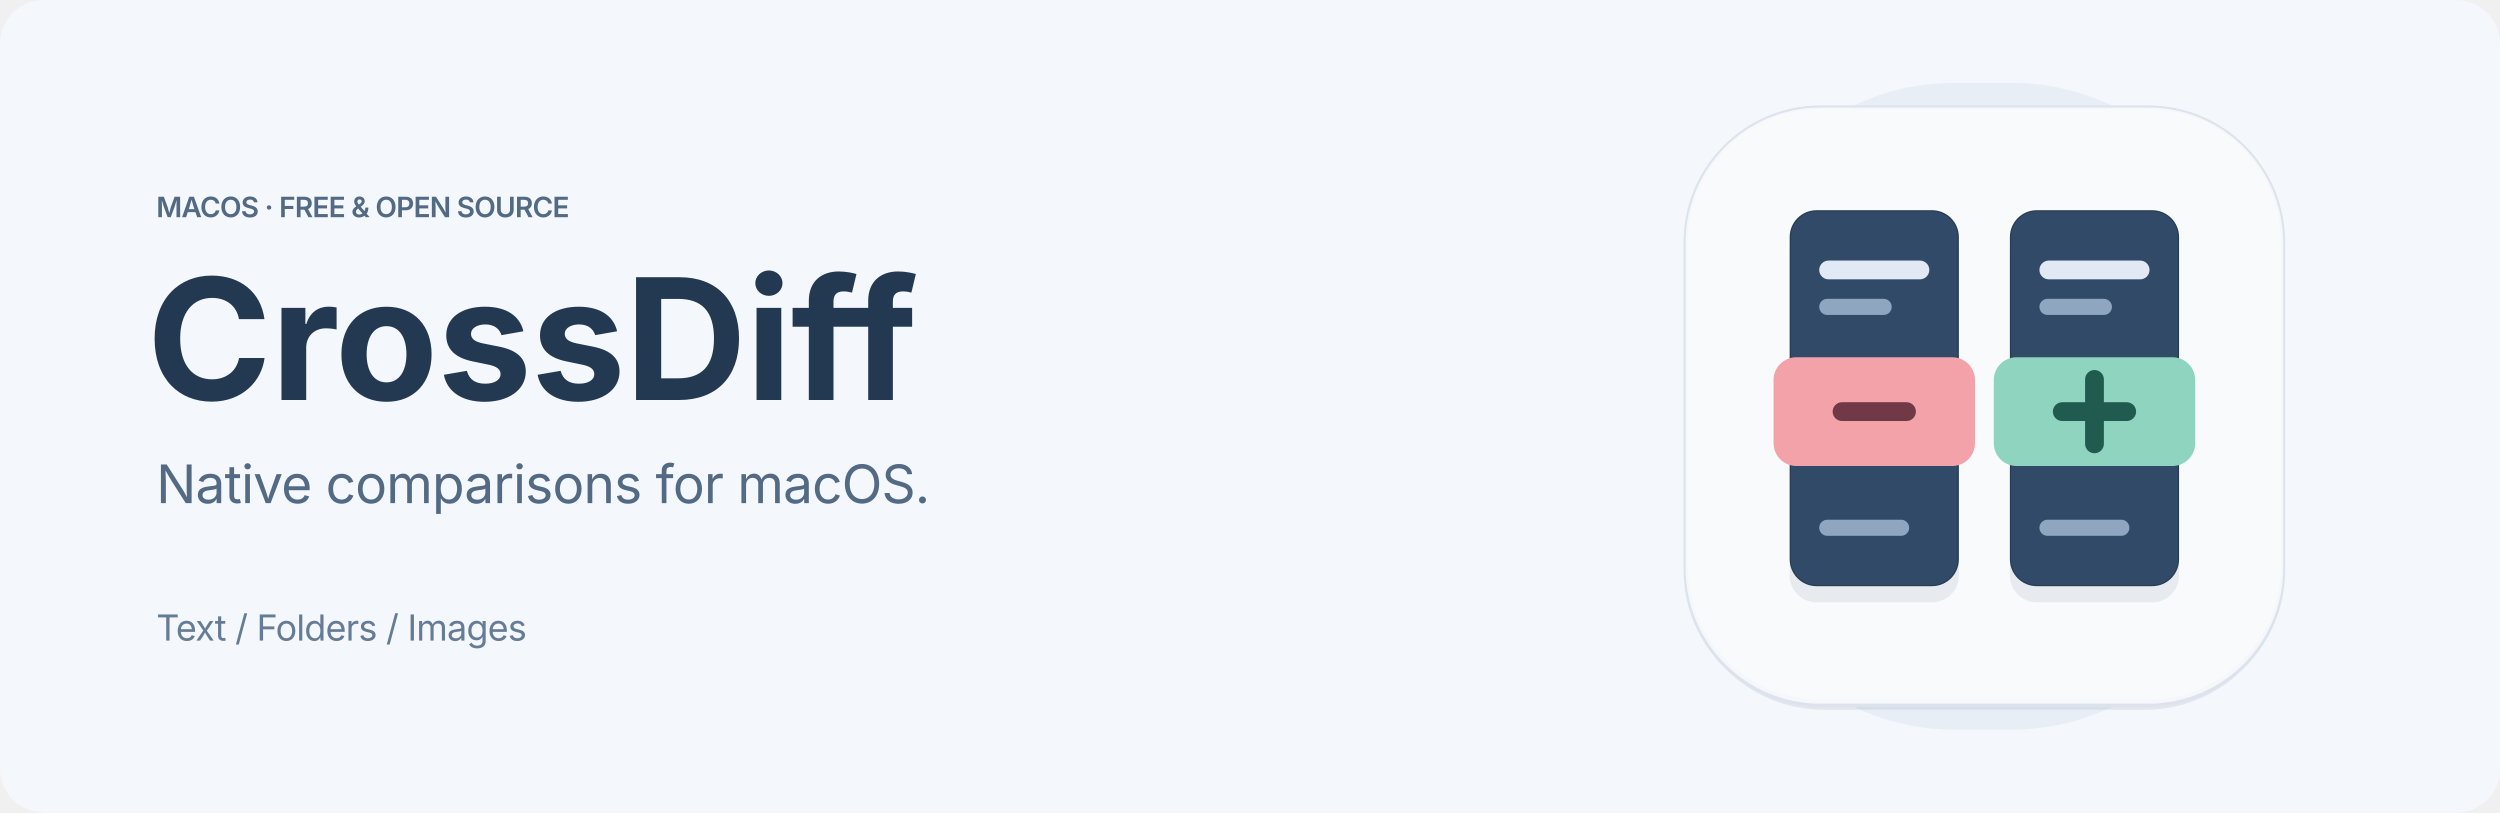
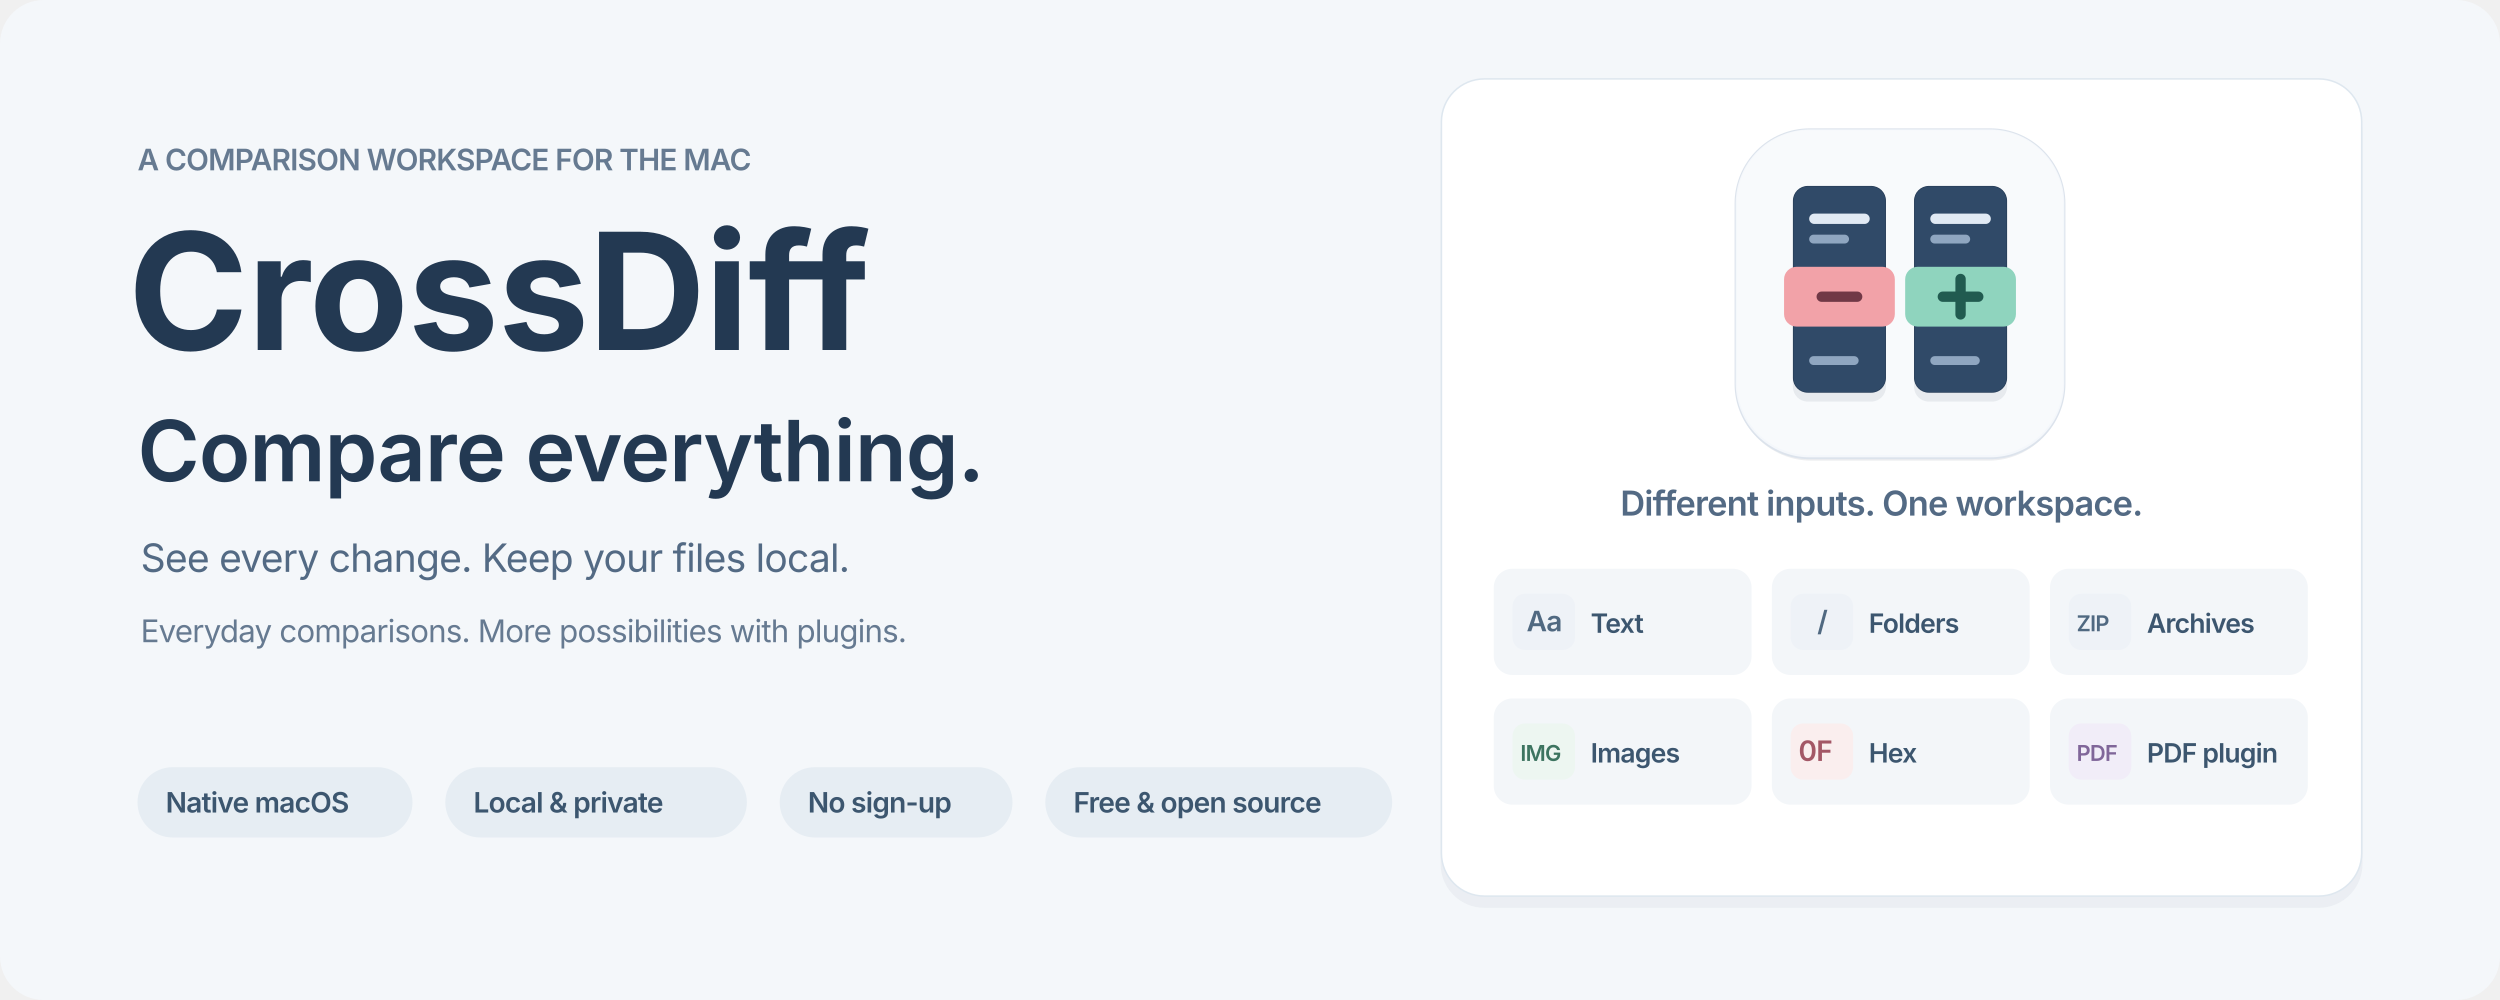
- <svg xmlns="http://www.w3.org/2000/svg" width="1600" height="520" viewBox="0 0 1600 520" role="img" aria-label="CrossDiff">
-   <rect x="0.0" y="0.0" width="1600.0" height="520.0" rx="28.0" fill="#F4F7FB" opacity="1.0" />
-   <rect x="1101.0" y="53.0" width="336.0" height="414.0" rx="150.0" fill="#E8EEF6" opacity="1.0" />
-   <text x="100.0" y="139.0" font-family="-apple-system, BlinkMacSystemFont, 'Segoe UI', sans-serif" font-size="18.0" font-weight="600" letter-spacing="-0.5" fill="#536A84">MACOS · FREE &amp; OPEN SOURCE</text>
-   <text x="94.0" y="256.0" font-family="-apple-system, BlinkMacSystemFont, 'Segoe UI', sans-serif" font-size="108.0" font-weight="700" letter-spacing="-0.5" fill="#233952">CrossDiff</text>
-   <text x="100.0" y="322.0" font-family="-apple-system, BlinkMacSystemFont, 'Segoe UI', sans-serif" font-size="34.0" font-weight="400" letter-spacing="-0.5" fill="#536A84">Native comparisons for macOS.</text>
-   <text x="100.0" y="410.0" font-family="-apple-system, BlinkMacSystemFont, 'Segoe UI', sans-serif" font-size="23.0" font-weight="400" letter-spacing="-0.5" fill="#657C96">Text  /  Folders  /  Images</text>
-   <rect x="1079.219" y="72.656" width="381.562" height="381.562" rx="87.656" fill="#14263E" opacity="0.08" />
-   <rect x="1077.5" y="67.5" width="385.0" height="385.0" rx="87.656" fill="#DCE3EC" opacity="1.0" />
-   <rect x="1078.789" y="68.789" width="382.422" height="381.562" rx="86.367" fill="#F4F7FB" opacity="1.0" />
-   <rect x="1080.078" y="69.648" width="379.844" height="378.125" rx="85.078" fill="#F8FAFC" opacity="1.0" />
-   <rect x="1145.391" y="144.844" width="108.281" height="240.625" rx="17.188" fill="#14263E" opacity="0.075" />
-   <rect x="1145.391" y="134.531" width="108.281" height="240.625" rx="17.188" fill="#273D58" opacity="1.0" />
-   <rect x="1146.25" y="135.391" width="106.562" height="238.906" rx="16.328" fill="#304A68" opacity="1.0" />
-   <rect x="1164.297" y="166.758" width="70.469" height="12.031" rx="6.016" fill="#E1EAF4" opacity="1.0" />
-   <rect x="1164.297" y="191.25" width="46.406" height="10.312" rx="5.156" fill="#8FA6C0" opacity="1.0" />
-   <rect x="1164.297" y="332.617" width="57.578" height="10.312" rx="5.156" fill="#8FA6C0" opacity="1.0" />
-   <rect x="1286.328" y="144.844" width="108.281" height="240.625" rx="17.188" fill="#14263E" opacity="0.075" />
-   <rect x="1286.328" y="134.531" width="108.281" height="240.625" rx="17.188" fill="#273D58" opacity="1.0" />
-   <rect x="1287.188" y="135.391" width="106.562" height="238.906" rx="16.328" fill="#304A68" opacity="1.0" />
-   <rect x="1305.234" y="166.758" width="70.469" height="12.031" rx="6.016" fill="#E1EAF4" opacity="1.0" />
-   <rect x="1305.234" y="191.25" width="46.406" height="10.312" rx="5.156" fill="#8FA6C0" opacity="1.0" />
-   <rect x="1305.234" y="332.617" width="57.578" height="10.312" rx="5.156" fill="#8FA6C0" opacity="1.0" />
-   <rect x="1135.078" y="228.633" width="128.906" height="69.609" rx="14.609" fill="#F2A2A8" opacity="1.0" />
-   <rect x="1276.016" y="228.633" width="128.906" height="69.609" rx="14.609" fill="#8FD4BE" opacity="1.0" />
-   <rect x="1172.891" y="257.422" width="53.281" height="12.031" rx="6.016" fill="#713846" opacity="1.0" />
-   <rect x="1313.828" y="257.422" width="53.281" height="12.031" rx="6.016" fill="#215B50" opacity="1.0" />
-   <rect x="1334.453" y="236.797" width="12.031" height="53.281" rx="6.016" fill="#215B50" opacity="1.0" />
+ <svg xmlns="http://www.w3.org/2000/svg" width="1600" height="640" viewBox="0 0 1600 640" role="img" aria-label="CrossDiff">
+   <rect x="0.0" y="0.0" width="1600.0" height="640.0" rx="28.0" fill="#F4F7FA" opacity="1.0" />
+   <text x="88.0" y="109.0" font-family="-apple-system, BlinkMacSystemFont, 'Segoe UI', sans-serif" font-size="19.0" font-weight="600" letter-spacing="-0.5" fill="#667A91">A COMPARISON WORKSPACE FOR THE MAC</text>
+   <text x="82.0" y="224.0" font-family="-apple-system, BlinkMacSystemFont, 'Segoe UI', sans-serif" font-size="104.0" font-weight="700" letter-spacing="-0.5" fill="#233952">CrossDiff</text>
+   <text x="88.0" y="308.0" font-family="-apple-system, BlinkMacSystemFont, 'Segoe UI', sans-serif" font-size="54.0" font-weight="600" letter-spacing="-0.5" fill="#233952">Compare everything.</text>
+   <text x="90.0" y="366.0" font-family="-apple-system, BlinkMacSystemFont, 'Segoe UI', sans-serif" font-size="25.0" font-weight="400" letter-spacing="-0.5" fill="#536A84">See every change. Keep your files local.</text>
+   <text x="90.0" y="411.0" font-family="-apple-system, BlinkMacSystemFont, 'Segoe UI', sans-serif" font-size="20.0" font-weight="400" letter-spacing="-0.5" fill="#667A91">Everyday comparisons. More possibilities with plugins.</text>
+   <rect x="88.0" y="491.0" width="176.0" height="45.0" rx="22.5" fill="#E6EDF3" opacity="1.0" />
+   <text x="106.0" y="520.0" font-family="-apple-system, BlinkMacSystemFont, 'Segoe UI', sans-serif" font-size="18.0" font-weight="600" letter-spacing="-0.5" fill="#3C566F">Native macOS</text>
+   <rect x="285.0" y="491.0" width="193.0" height="45.0" rx="22.5" fill="#E6EDF3" opacity="1.0" />
+   <text x="303.0" y="520.0" font-family="-apple-system, BlinkMacSystemFont, 'Segoe UI', sans-serif" font-size="18.0" font-weight="600" letter-spacing="-0.5" fill="#3C566F">Local &amp; private</text>
+   <rect x="499.0" y="491.0" width="149.0" height="45.0" rx="22.5" fill="#E6EDF3" opacity="1.0" />
+   <text x="517.0" y="520.0" font-family="-apple-system, BlinkMacSystemFont, 'Segoe UI', sans-serif" font-size="18.0" font-weight="600" letter-spacing="-0.5" fill="#3C566F">No sign-up</text>
+   <rect x="669.0" y="491.0" width="222.0" height="45.0" rx="22.5" fill="#E6EDF3" opacity="1.0" />
+   <text x="687.0" y="520.0" font-family="-apple-system, BlinkMacSystemFont, 'Segoe UI', sans-serif" font-size="18.0" font-weight="600" letter-spacing="-0.5" fill="#3C566F">Free &amp; open source</text>
+   <rect x="922.0" y="57.0" width="590.0" height="524.0" rx="28.0" fill="#233952" opacity="0.045" />
+   <rect x="922.0" y="50.0" width="590.0" height="524.0" rx="28.0" fill="#DEE7EF" opacity="1.0" />
+   <rect x="923.0" y="51.0" width="588.0" height="522.0" rx="27.0" fill="#FFFFFF" opacity="1.0" />
+   <rect x="1111.07" y="84.961" width="209.859" height="209.859" rx="48.211" fill="#14263E" opacity="0.08" />
+   <rect x="1110.125" y="82.125" width="211.75" height="211.75" rx="48.211" fill="#DCE3EC" opacity="1.0" />
+   <rect x="1110.834" y="82.834" width="210.332" height="209.859" rx="47.502" fill="#F4F7FB" opacity="1.0" />
+   <rect x="1111.543" y="83.307" width="208.914" height="207.969" rx="46.793" fill="#F8FAFC" opacity="1.0" />
+   <rect x="1147.465" y="124.664" width="59.555" height="132.344" rx="9.453" fill="#14263E" opacity="0.075" />
+   <rect x="1147.465" y="118.992" width="59.555" height="132.344" rx="9.453" fill="#273D58" opacity="1.0" />
+   <rect x="1147.938" y="119.465" width="58.609" height="131.398" rx="8.98" fill="#304A68" opacity="1.0" />
+   <rect x="1157.863" y="136.717" width="38.758" height="6.617" rx="3.309" fill="#E1EAF4" opacity="1.0" />
+   <rect x="1157.863" y="150.188" width="25.523" height="5.672" rx="2.836" fill="#8FA6C0" opacity="1.0" />
+   <rect x="1157.863" y="227.939" width="31.668" height="5.672" rx="2.836" fill="#8FA6C0" opacity="1.0" />
+   <rect x="1224.98" y="124.664" width="59.555" height="132.344" rx="9.453" fill="#14263E" opacity="0.075" />
+   <rect x="1224.98" y="118.992" width="59.555" height="132.344" rx="9.453" fill="#273D58" opacity="1.0" />
+   <rect x="1225.453" y="119.465" width="58.609" height="131.398" rx="8.98" fill="#304A68" opacity="1.0" />
+   <rect x="1235.379" y="136.717" width="38.758" height="6.617" rx="3.309" fill="#E1EAF4" opacity="1.0" />
+   <rect x="1235.379" y="150.188" width="25.523" height="5.672" rx="2.836" fill="#8FA6C0" opacity="1.0" />
+   <rect x="1235.379" y="227.939" width="31.668" height="5.672" rx="2.836" fill="#8FA6C0" opacity="1.0" />
+   <rect x="1141.793" y="170.748" width="70.898" height="38.285" rx="8.035" fill="#F2A2A8" opacity="1.0" />
+   <rect x="1219.309" y="170.748" width="70.898" height="38.285" rx="8.035" fill="#8FD4BE" opacity="1.0" />
+   <rect x="1162.59" y="186.582" width="29.305" height="6.617" rx="3.309" fill="#713846" opacity="1.0" />
+   <rect x="1240.105" y="186.582" width="29.305" height="6.617" rx="3.309" fill="#215B50" opacity="1.0" />
+   <rect x="1251.449" y="175.238" width="6.617" height="29.305" rx="3.309" fill="#215B50" opacity="1.0" />
+   <text x="1037.0" y="330.0" font-family="-apple-system, BlinkMacSystemFont, 'Segoe UI', sans-serif" font-size="22.0" font-weight="600" letter-spacing="-0.5" fill="#536A84">Different inputs. One workspace.</text>
+   <rect x="956.0" y="364.0" width="165.0" height="68.0" rx="12.0" fill="#F3F6F9" opacity="1.0" />
+   <rect x="968.0" y="380.0" width="40.0" height="36.0" rx="8.0" fill="#EEF2F7" opacity="1.0" />
+   <text x="977.0" y="404.0" font-family="-apple-system, BlinkMacSystemFont, 'Segoe UI', sans-serif" font-size="18.0" font-weight="600" letter-spacing="-0.5" fill="#506981">Aa</text>
+   <text x="1018.0" y="405.0" font-family="-apple-system, BlinkMacSystemFont, 'Segoe UI', sans-serif" font-size="17.0" font-weight="600" letter-spacing="-0.5" fill="#3C566F">Text</text>
+   <rect x="1134.0" y="364.0" width="165.0" height="68.0" rx="12.0" fill="#F3F6F9" opacity="1.0" />
+   <rect x="1146.0" y="380.0" width="40.0" height="36.0" rx="8.0" fill="#EEF2F7" opacity="1.0" />
+   <text x="1163.0" y="404.0" font-family="-apple-system, BlinkMacSystemFont, 'Segoe UI', sans-serif" font-size="18.0" font-weight="600" letter-spacing="-0.5" fill="#506981">/</text>
+   <text x="1196.0" y="405.0" font-family="-apple-system, BlinkMacSystemFont, 'Segoe UI', sans-serif" font-size="17.0" font-weight="600" letter-spacing="-0.5" fill="#3C566F">Folders</text>
+   <rect x="1312.0" y="364.0" width="165.0" height="68.0" rx="12.0" fill="#F3F6F9" opacity="1.0" />
+   <rect x="1324.0" y="380.0" width="40.0" height="36.0" rx="8.0" fill="#EEF2F7" opacity="1.0" />
+   <text x="1329.0" y="404.0" font-family="-apple-system, BlinkMacSystemFont, 'Segoe UI', sans-serif" font-size="14.0" font-weight="600" letter-spacing="-0.5" fill="#506981">ZIP</text>
+   <text x="1374.0" y="405.0" font-family="-apple-system, BlinkMacSystemFont, 'Segoe UI', sans-serif" font-size="17.0" font-weight="600" letter-spacing="-0.5" fill="#3C566F">Archives</text>
+   <rect x="956.0" y="447.0" width="165.0" height="68.0" rx="12.0" fill="#F3F6F9" opacity="1.0" />
+   <rect x="968.0" y="463.0" width="40.0" height="36.0" rx="8.0" fill="#EDF6F1" opacity="1.0" />
+   <text x="973.0" y="487.0" font-family="-apple-system, BlinkMacSystemFont, 'Segoe UI', sans-serif" font-size="14.0" font-weight="600" letter-spacing="-0.5" fill="#3D7460">IMG</text>
+   <text x="1018.0" y="488.0" font-family="-apple-system, BlinkMacSystemFont, 'Segoe UI', sans-serif" font-size="17.0" font-weight="600" letter-spacing="-0.5" fill="#3C566F">Images</text>
+   <rect x="1134.0" y="447.0" width="165.0" height="68.0" rx="12.0" fill="#F3F6F9" opacity="1.0" />
+   <rect x="1146.0" y="463.0" width="40.0" height="36.0" rx="8.0" fill="#FAEEEE" opacity="1.0" />
+   <text x="1151.0" y="487.0" font-family="-apple-system, BlinkMacSystemFont, 'Segoe UI', sans-serif" font-size="18.0" font-weight="600" letter-spacing="-0.5" fill="#A35766">0F</text>
+   <text x="1196.0" y="488.0" font-family="-apple-system, BlinkMacSystemFont, 'Segoe UI', sans-serif" font-size="17.0" font-weight="600" letter-spacing="-0.5" fill="#3C566F">Hex</text>
+   <rect x="1312.0" y="447.0" width="165.0" height="68.0" rx="12.0" fill="#F3F6F9" opacity="1.0" />
+   <rect x="1324.0" y="463.0" width="40.0" height="36.0" rx="8.0" fill="#F1EDF8" opacity="1.0" />
+   <text x="1329.0" y="487.0" font-family="-apple-system, BlinkMacSystemFont, 'Segoe UI', sans-serif" font-size="14.0" font-weight="600" letter-spacing="-0.5" fill="#806699">PDF</text>
+   <text x="1374.0" y="488.0" font-family="-apple-system, BlinkMacSystemFont, 'Segoe UI', sans-serif" font-size="17.0" font-weight="600" letter-spacing="-0.5" fill="#3C566F">PDF plugin</text>
</svg>
